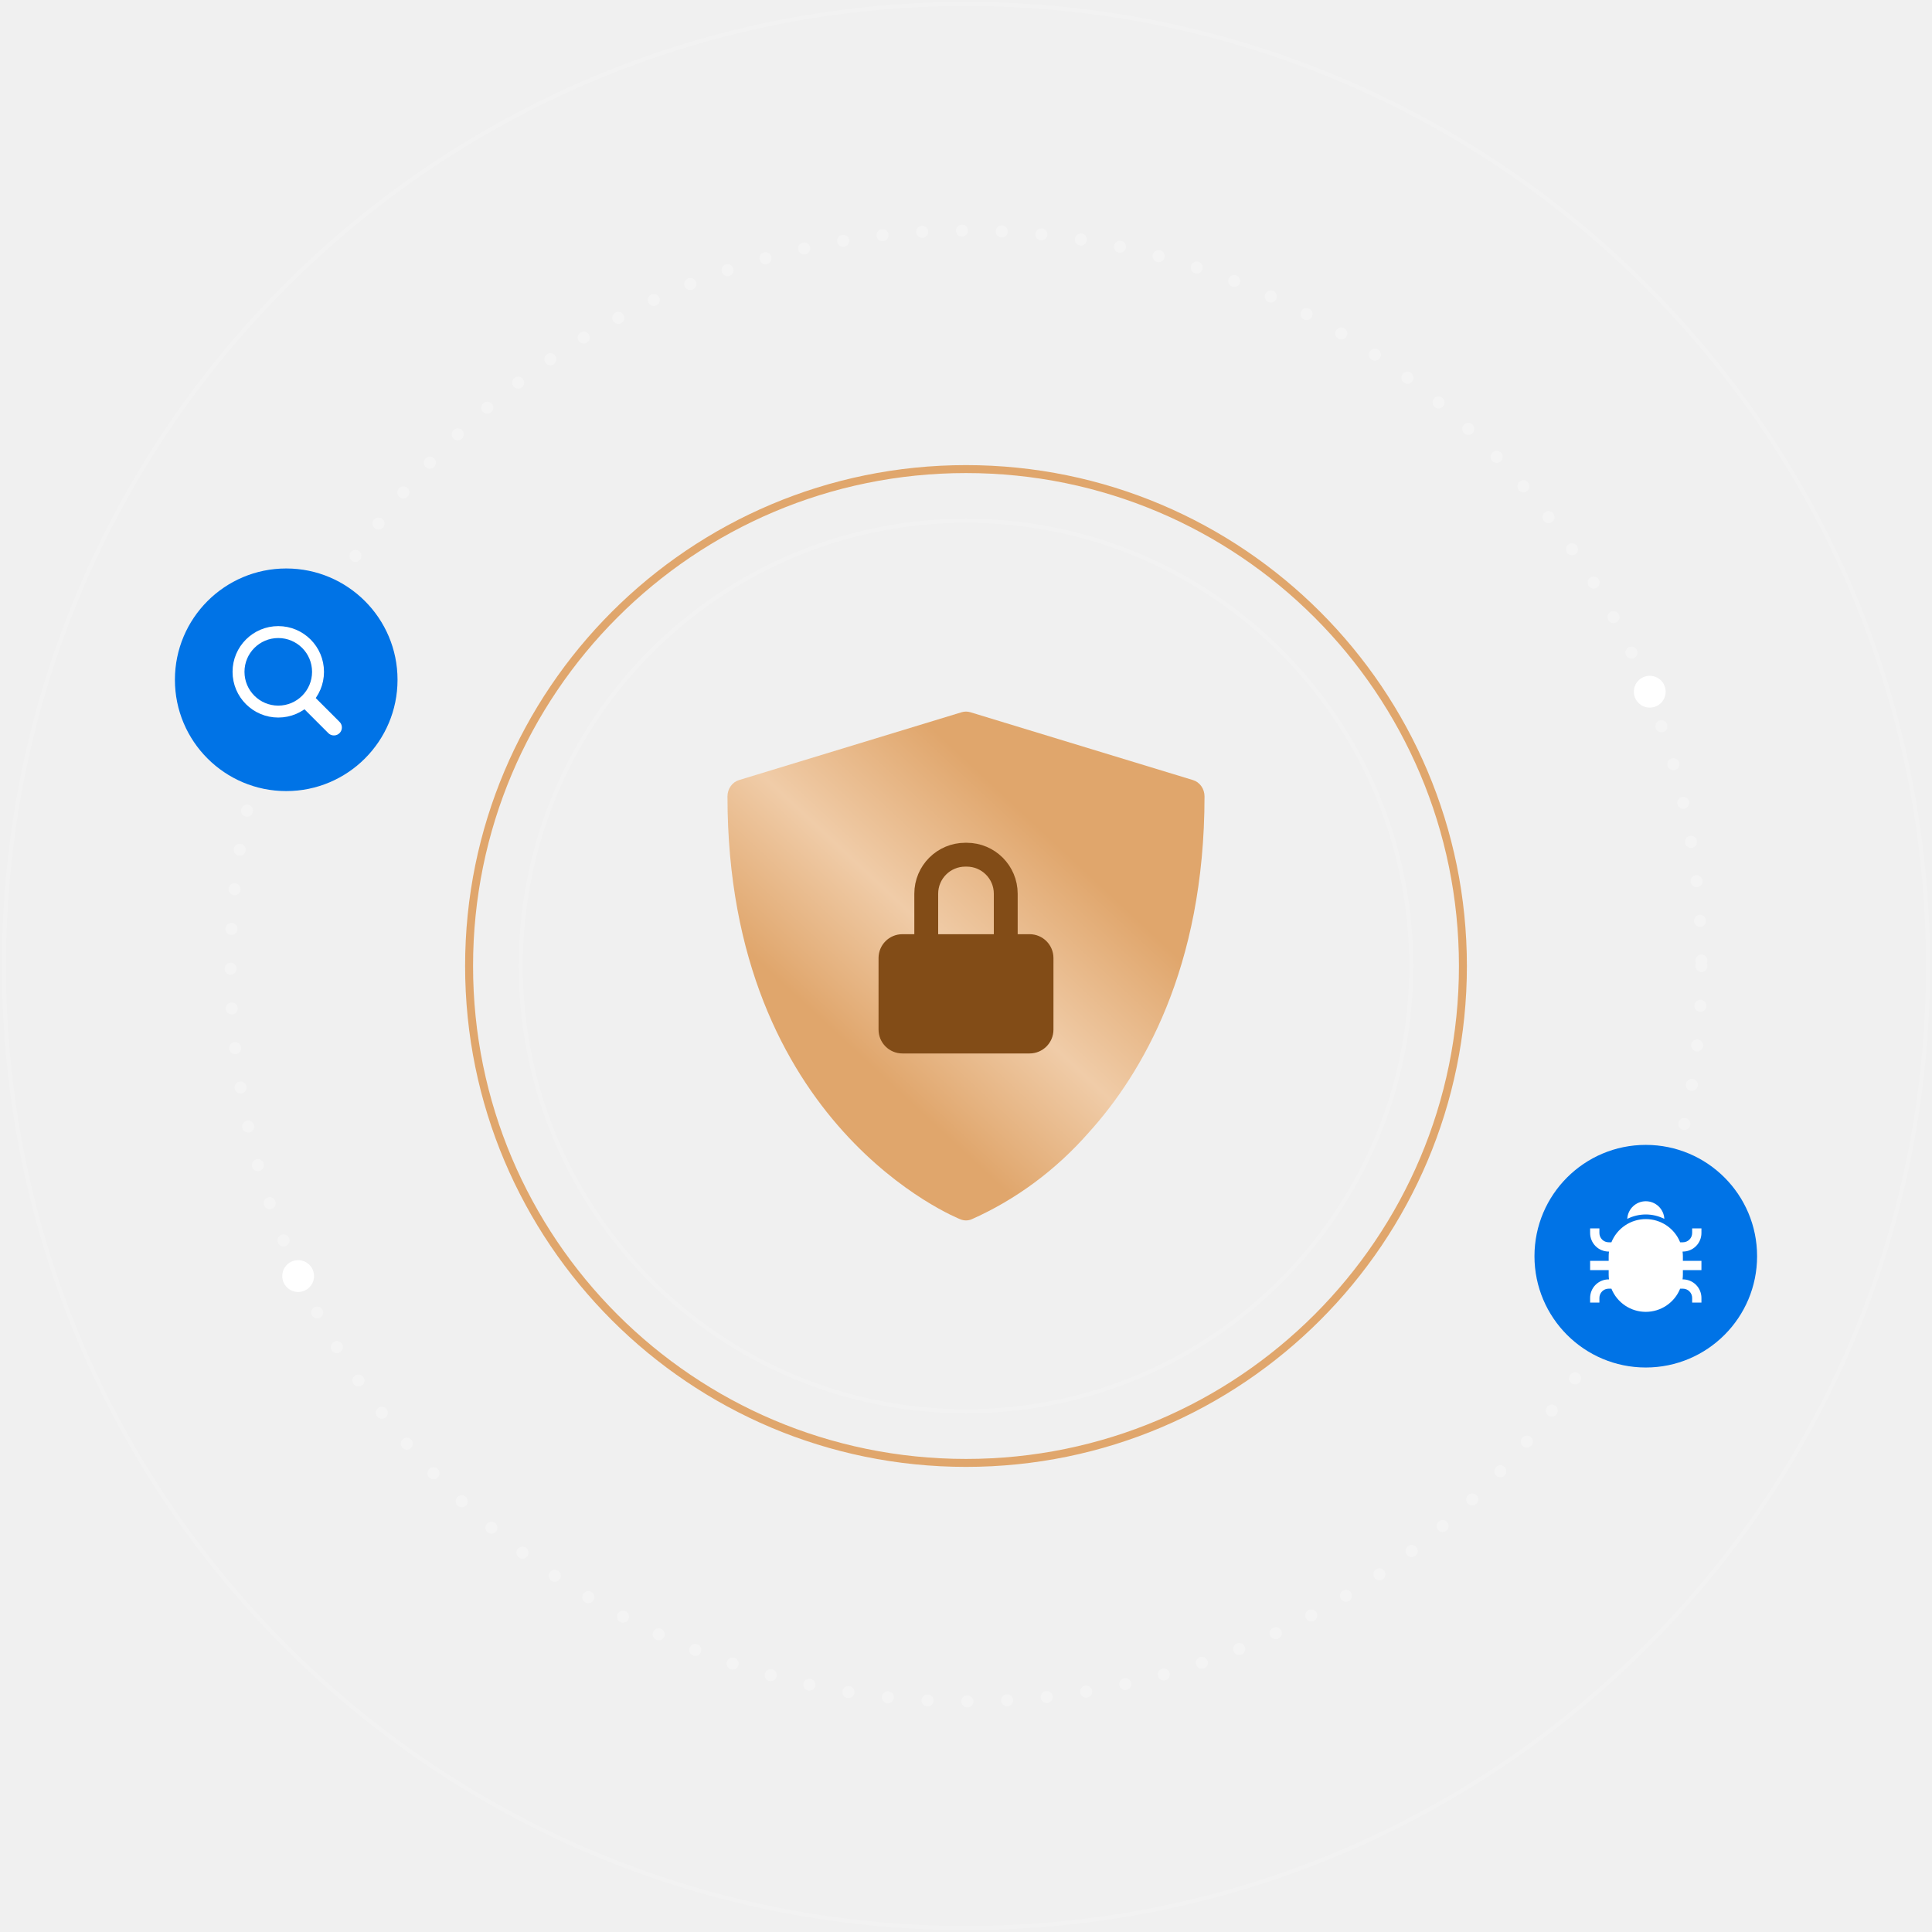
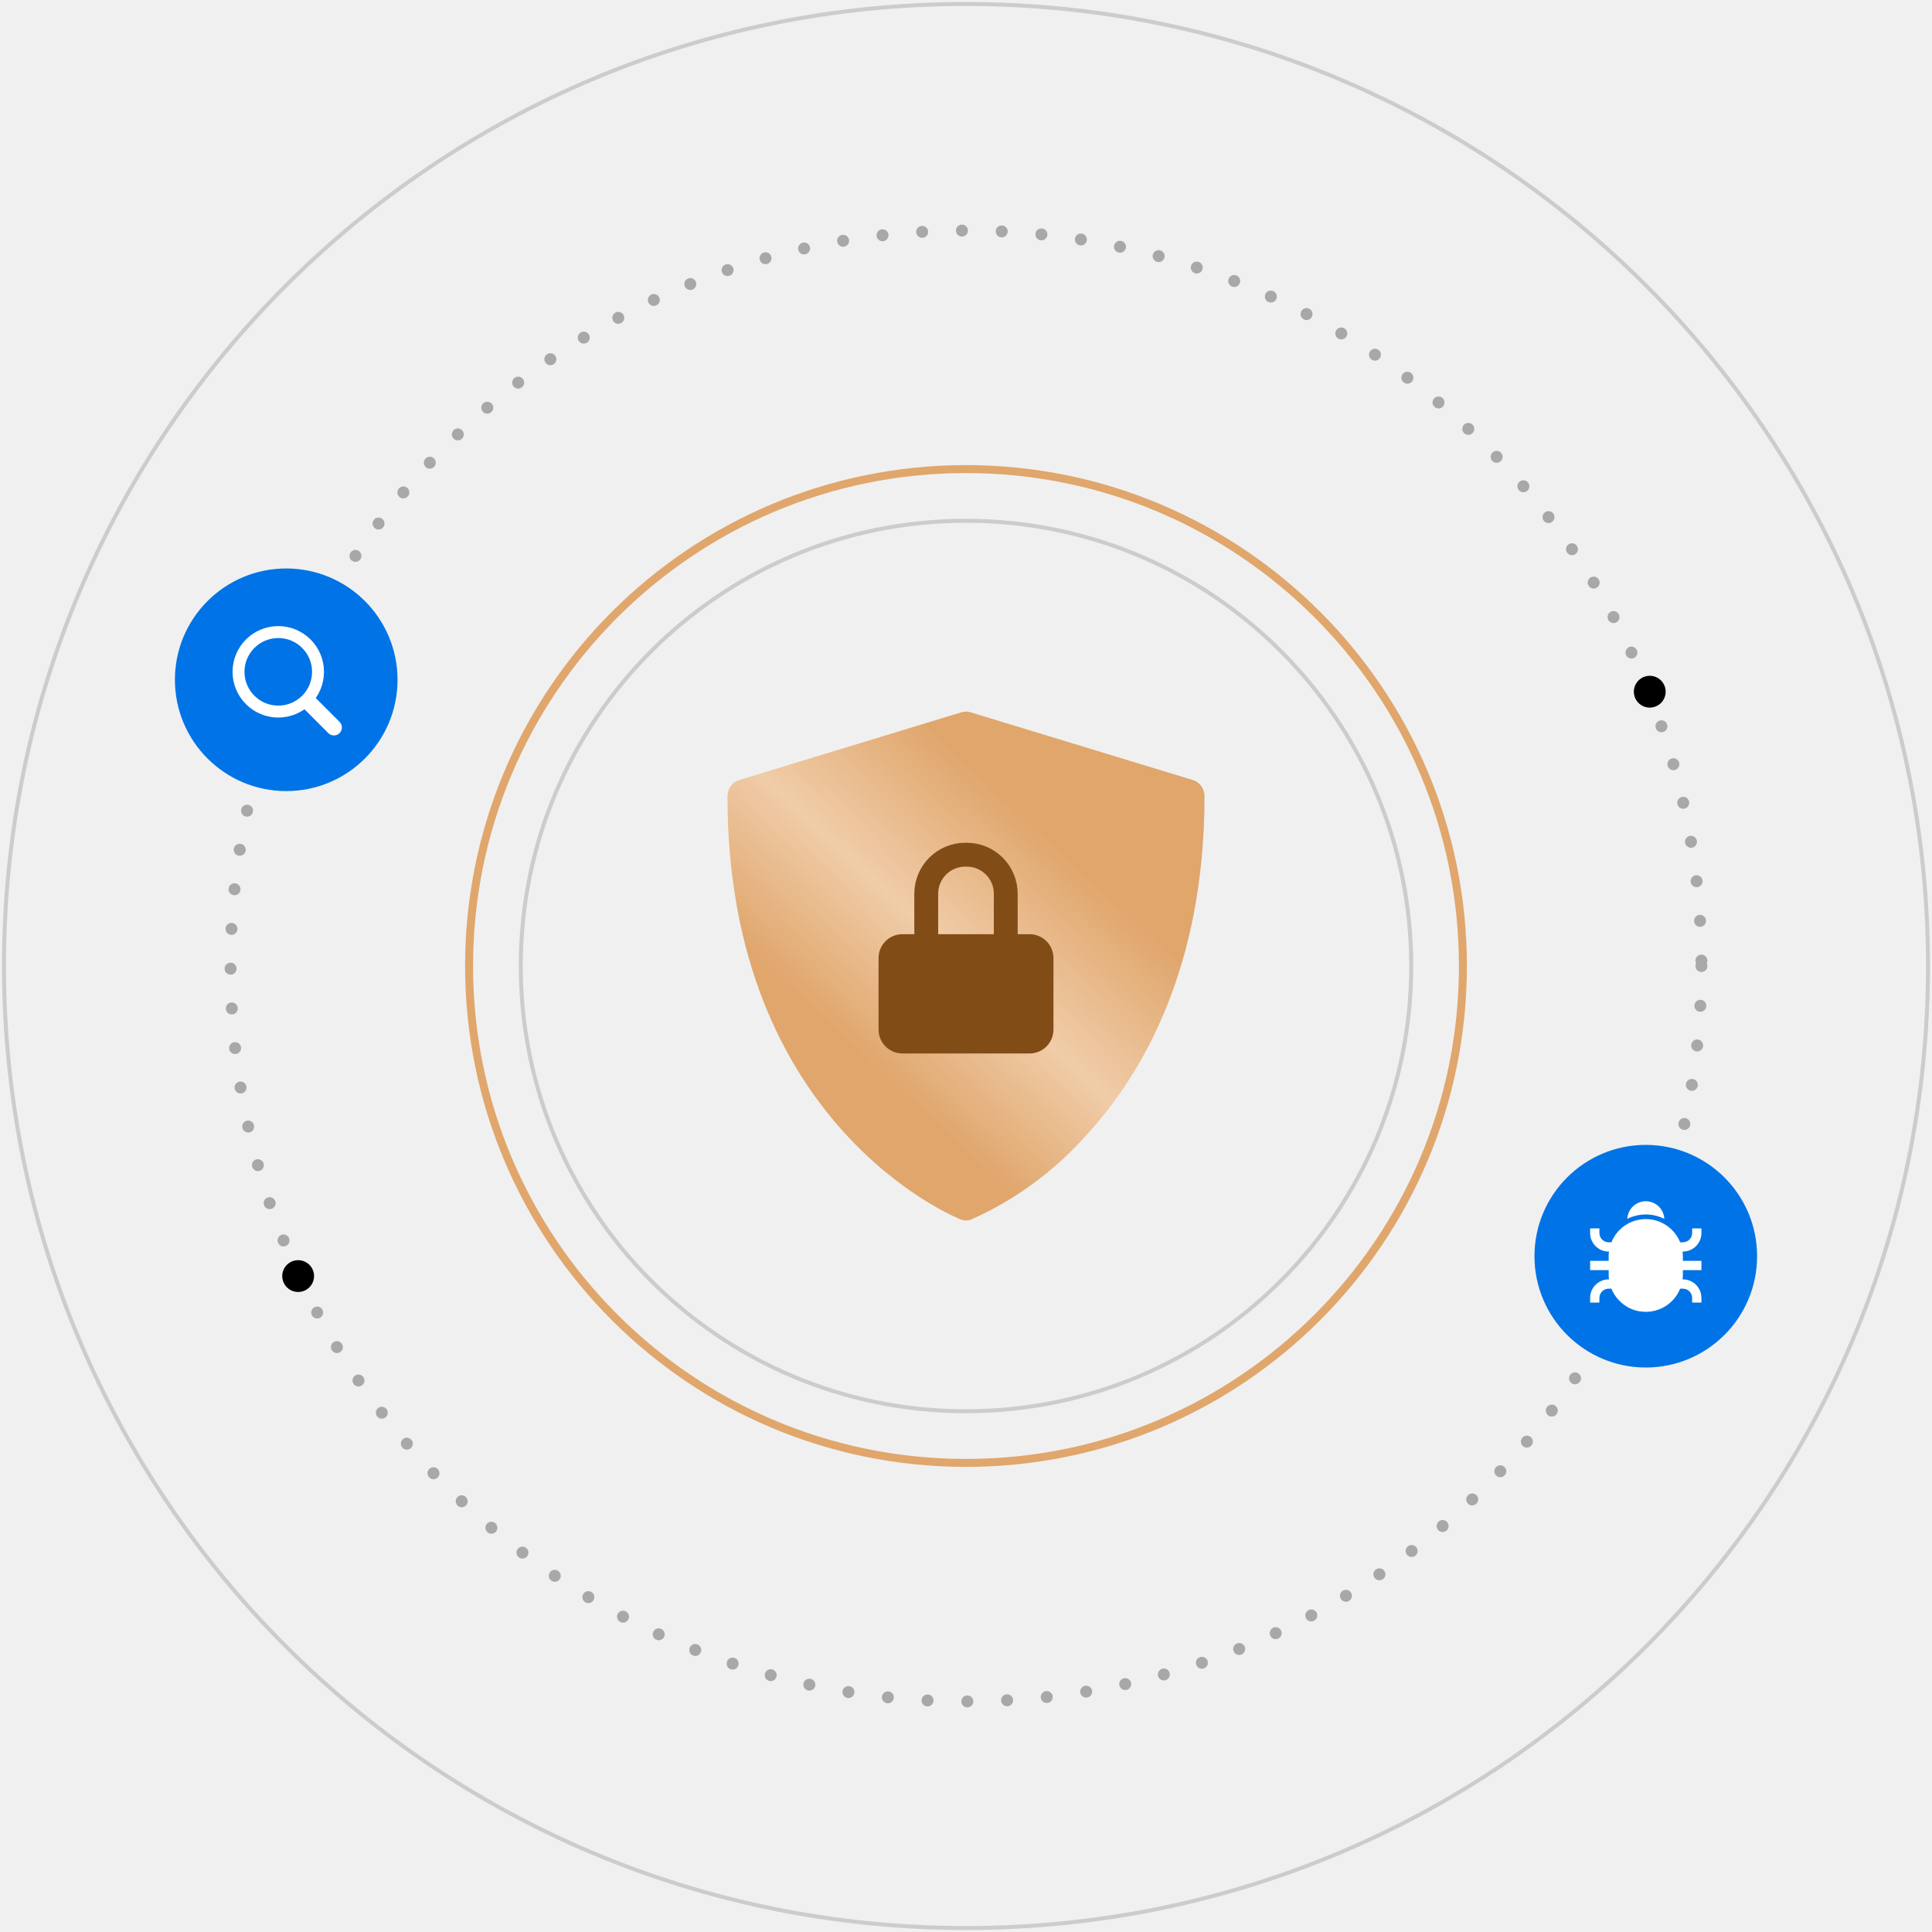
<svg xmlns="http://www.w3.org/2000/svg" width="486" height="486" viewBox="0 0 486 486" fill="none">
-   <circle opacity="0.3" cx="243" cy="243" r="185" stroke="white" stroke-width="3" stroke-linecap="round" stroke-linejoin="round" stroke-dasharray="0.01 10" />
-   <circle cx="75" cy="321" r="4" fill="white" />
-   <circle cx="415" cy="174" r="4" fill="white" />
+   <circle opacity=".3" cx="243" cy="243" r="185" stroke="#000" stroke-width="3" stroke-linecap="round" stroke-linejoin="round" stroke-dasharray="0.01 10" />
+   <circle cx="75" cy="321" r="4" fill="#000" />
+   <circle cx="415" cy="174" r="4" fill="#000" />
  <circle cx="414" cy="316" r="28" fill="#0073E6" />
-   <g clip-path="url(#clip0_3303_6572)">
-     <path d="M414.001 305.5C415.621 305.503 417.219 305.883 418.667 306.609C418.608 305.413 418.09 304.286 417.223 303.461C416.355 302.636 415.204 302.176 414.007 302.176C412.809 302.176 411.658 302.636 410.79 303.461C409.923 304.286 409.406 305.413 409.346 306.609C410.791 305.885 412.384 305.505 414.001 305.5Z" fill="white" />
-     <path d="M428 310.167V309H425.667V310.167C425.667 310.785 425.421 311.379 424.983 311.817C424.546 312.254 423.952 312.5 423.333 312.5H422.646C421.951 310.777 420.756 309.3 419.215 308.261C417.675 307.221 415.858 306.666 414 306.666C412.142 306.666 410.325 307.221 408.785 308.261C407.244 309.3 406.049 310.777 405.354 312.5H404.667C404.048 312.5 403.454 312.254 403.017 311.817C402.579 311.379 402.333 310.785 402.333 310.167V309H400V310.167C400 311.404 400.492 312.591 401.367 313.466C402.242 314.342 403.429 314.833 404.667 314.833H404.747C404.696 315.22 404.669 315.61 404.667 316V317.167H400V319.5H404.667V320.667C404.669 321.057 404.696 321.446 404.747 321.833H404.667C403.429 321.833 402.242 322.325 401.367 323.2C400.492 324.075 400 325.262 400 326.5V327.667H402.333V326.5C402.333 325.881 402.579 325.288 403.017 324.85C403.454 324.412 404.048 324.167 404.667 324.167H405.354C406.049 325.89 407.244 327.366 408.785 328.406C410.325 329.445 412.142 330 414 330C415.858 330 417.675 329.445 419.215 328.406C420.756 327.366 421.951 325.89 422.646 324.167H423.333C423.952 324.167 424.546 324.412 424.983 324.85C425.421 325.288 425.667 325.881 425.667 326.5V327.667H428V326.5C428 325.262 427.508 324.075 426.633 323.2C425.758 322.325 424.571 321.833 423.333 321.833H423.253C423.304 321.446 423.331 321.057 423.333 320.667V319.5H428V317.167H423.333V316C423.331 315.61 423.304 315.22 423.253 314.833H423.333C424.571 314.833 425.758 314.342 426.633 313.466C427.508 312.591 428 311.404 428 310.167Z" fill="white" />
+   <g clip-path="url(#illustration_svg__a)" fill="#fff">
+     <path d="M414.001 305.5c1.62.003 3.218.383 4.666 1.109a4.664 4.664 0 0 0-4.66-4.433 4.668 4.668 0 0 0-4.661 4.433 10.463 10.463 0 0 1 4.655-1.109Z" />
+     <path d="M428 310.167V309h-2.333v1.167a2.335 2.335 0 0 1-2.334 2.333h-.687a9.32 9.32 0 0 0-13.861-4.239 9.316 9.316 0 0 0-3.431 4.239h-.687a2.334 2.334 0 0 1-2.334-2.333V309H400v1.167a4.666 4.666 0 0 0 4.667 4.666h.08a9.3 9.3 0 0 0-.08 1.167v1.167H400v2.333h4.667v1.167c.002.39.029.779.08 1.166h-.08A4.667 4.667 0 0 0 400 326.5v1.167h2.333V326.5a2.333 2.333 0 0 1 2.334-2.333h.687a9.322 9.322 0 0 0 13.861 4.239 9.322 9.322 0 0 0 3.431-4.239h.687a2.33 2.33 0 0 1 2.334 2.333v1.167H428V326.5a4.667 4.667 0 0 0-4.667-4.667h-.08c.051-.387.078-.776.08-1.166V319.5H428v-2.333h-4.667V316a9.3 9.3 0 0 0-.08-1.167h.08a4.666 4.666 0 0 0 4.667-4.666Z" />
  </g>
  <circle cx="72" cy="171" r="28" fill="#0073E6" />
-   <circle cx="70" cy="169" r="10" stroke="white" stroke-width="3" stroke-miterlimit="10" stroke-linecap="square" />
-   <path d="M84 183L78 177" stroke="white" stroke-width="4" stroke-miterlimit="10" stroke-linecap="round" stroke-linejoin="round" />
+   <circle cx="70" cy="169" r="10" stroke="#fff" stroke-width="3" stroke-miterlimit="10" stroke-linecap="square" />
+   <path d="m84 183-6-6" stroke="#fff" stroke-width="4" stroke-miterlimit="10" stroke-linecap="round" stroke-linejoin="round" />
  <circle cx="243" cy="243" r="125" stroke="#E0A66C" stroke-width="2" />
-   <circle opacity="0.15" cx="243" cy="243" r="112" stroke="white" stroke-linecap="round" stroke-linejoin="round" />
-   <path d="M300.1 196.23L244.1 179.163C243.381 178.946 242.619 178.946 241.9 179.163L185.9 196.23C185.064 196.485 184.329 197.023 183.806 197.764C183.282 198.504 183 199.407 183 200.334C183 283.444 241.068 306.531 241.656 306.748C242.524 307.084 243.476 307.084 244.344 306.748C255.533 301.787 265.601 294.337 273.876 284.895C287.164 270.222 303 243.632 303 200.334C303 199.407 302.718 198.504 302.194 197.764C301.671 197.023 300.936 196.485 300.1 196.23Z" fill="url(#paint0_linear_3303_6572)" />
-   <path d="M259 235H227C223.686 235 221 237.686 221 241V259C221 262.314 223.686 265 227 265H259C262.314 265 265 262.314 265 259V241C265 237.686 262.314 235 259 235Z" fill="#824C17" />
-   <path d="M233 235V224.818C233 219.396 237.396 215 242.818 215H243.182C248.604 215 253 219.396 253 224.818V235" stroke="#824C17" stroke-width="6" stroke-miterlimit="10" stroke-linecap="square" />
-   <circle opacity="0.15" cx="243" cy="243" r="242" stroke="white" stroke-linecap="round" stroke-linejoin="round" />
+   <circle opacity=".15" cx="243" cy="243" r="112" stroke="#000" stroke-linecap="round" stroke-linejoin="round" />
+   <path d="m300.1 196.23-56-17.067a3.799 3.799 0 0 0-2.2 0l-56 17.067a4 4 0 0 0-2.094 1.534 4.454 4.454 0 0 0-.806 2.57c0 83.11 58.068 106.197 58.656 106.414a3.71 3.71 0 0 0 2.688 0c11.189-4.961 21.257-12.411 29.532-21.853C287.164 270.222 303 243.632 303 200.334c0-.927-.282-1.83-.806-2.57a4 4 0 0 0-2.094-1.534Z" fill="url(#illustration_svg__b)" />
+   <path d="M259 235h-32a6 6 0 0 0-6 6v18a6 6 0 0 0 6 6h32a6 6 0 0 0 6-6v-18a6 6 0 0 0-6-6Z" fill="#824C17" />
+   <path d="M233 235v-10.182c0-5.422 4.396-9.818 9.818-9.818h.364c5.422 0 9.818 4.396 9.818 9.818V235" stroke="#824C17" stroke-width="6" stroke-miterlimit="10" stroke-linecap="square" />
+   <circle opacity=".15" cx="243" cy="243" r="242" stroke="#000" stroke-linecap="round" stroke-linejoin="round" />
  <defs>
-     <linearGradient id="paint0_linear_3303_6572" x1="303" y1="179" x2="183.421" y2="307.392" gradientUnits="userSpaceOnUse">
+     <linearGradient id="illustration_svg__b" x1="303" y1="179" x2="183.421" y2="307.392" gradientUnits="userSpaceOnUse">
      <stop stop-color="#E0A66C" />
-       <stop offset="0.283" stop-color="#E0A66C" />
-       <stop offset="0.499" stop-color="#F0CCA8" />
-       <stop offset="0.698" stop-color="#E0A66C" />
+       <stop offset=".283" stop-color="#E0A66C" />
+       <stop offset=".499" stop-color="#F0CCA8" />
+       <stop offset=".698" stop-color="#E0A66C" />
      <stop offset="1" stop-color="#E0A66C" />
    </linearGradient>
-     <clipPath id="clip0_3303_6572">
-       <rect width="28" height="28" fill="white" transform="translate(400 302)" />
+     <clipPath id="illustration_svg__a">
+       <path fill="#fff" transform="translate(400 302)" d="M0 0h28v28H0z" />
    </clipPath>
  </defs>
</svg>
